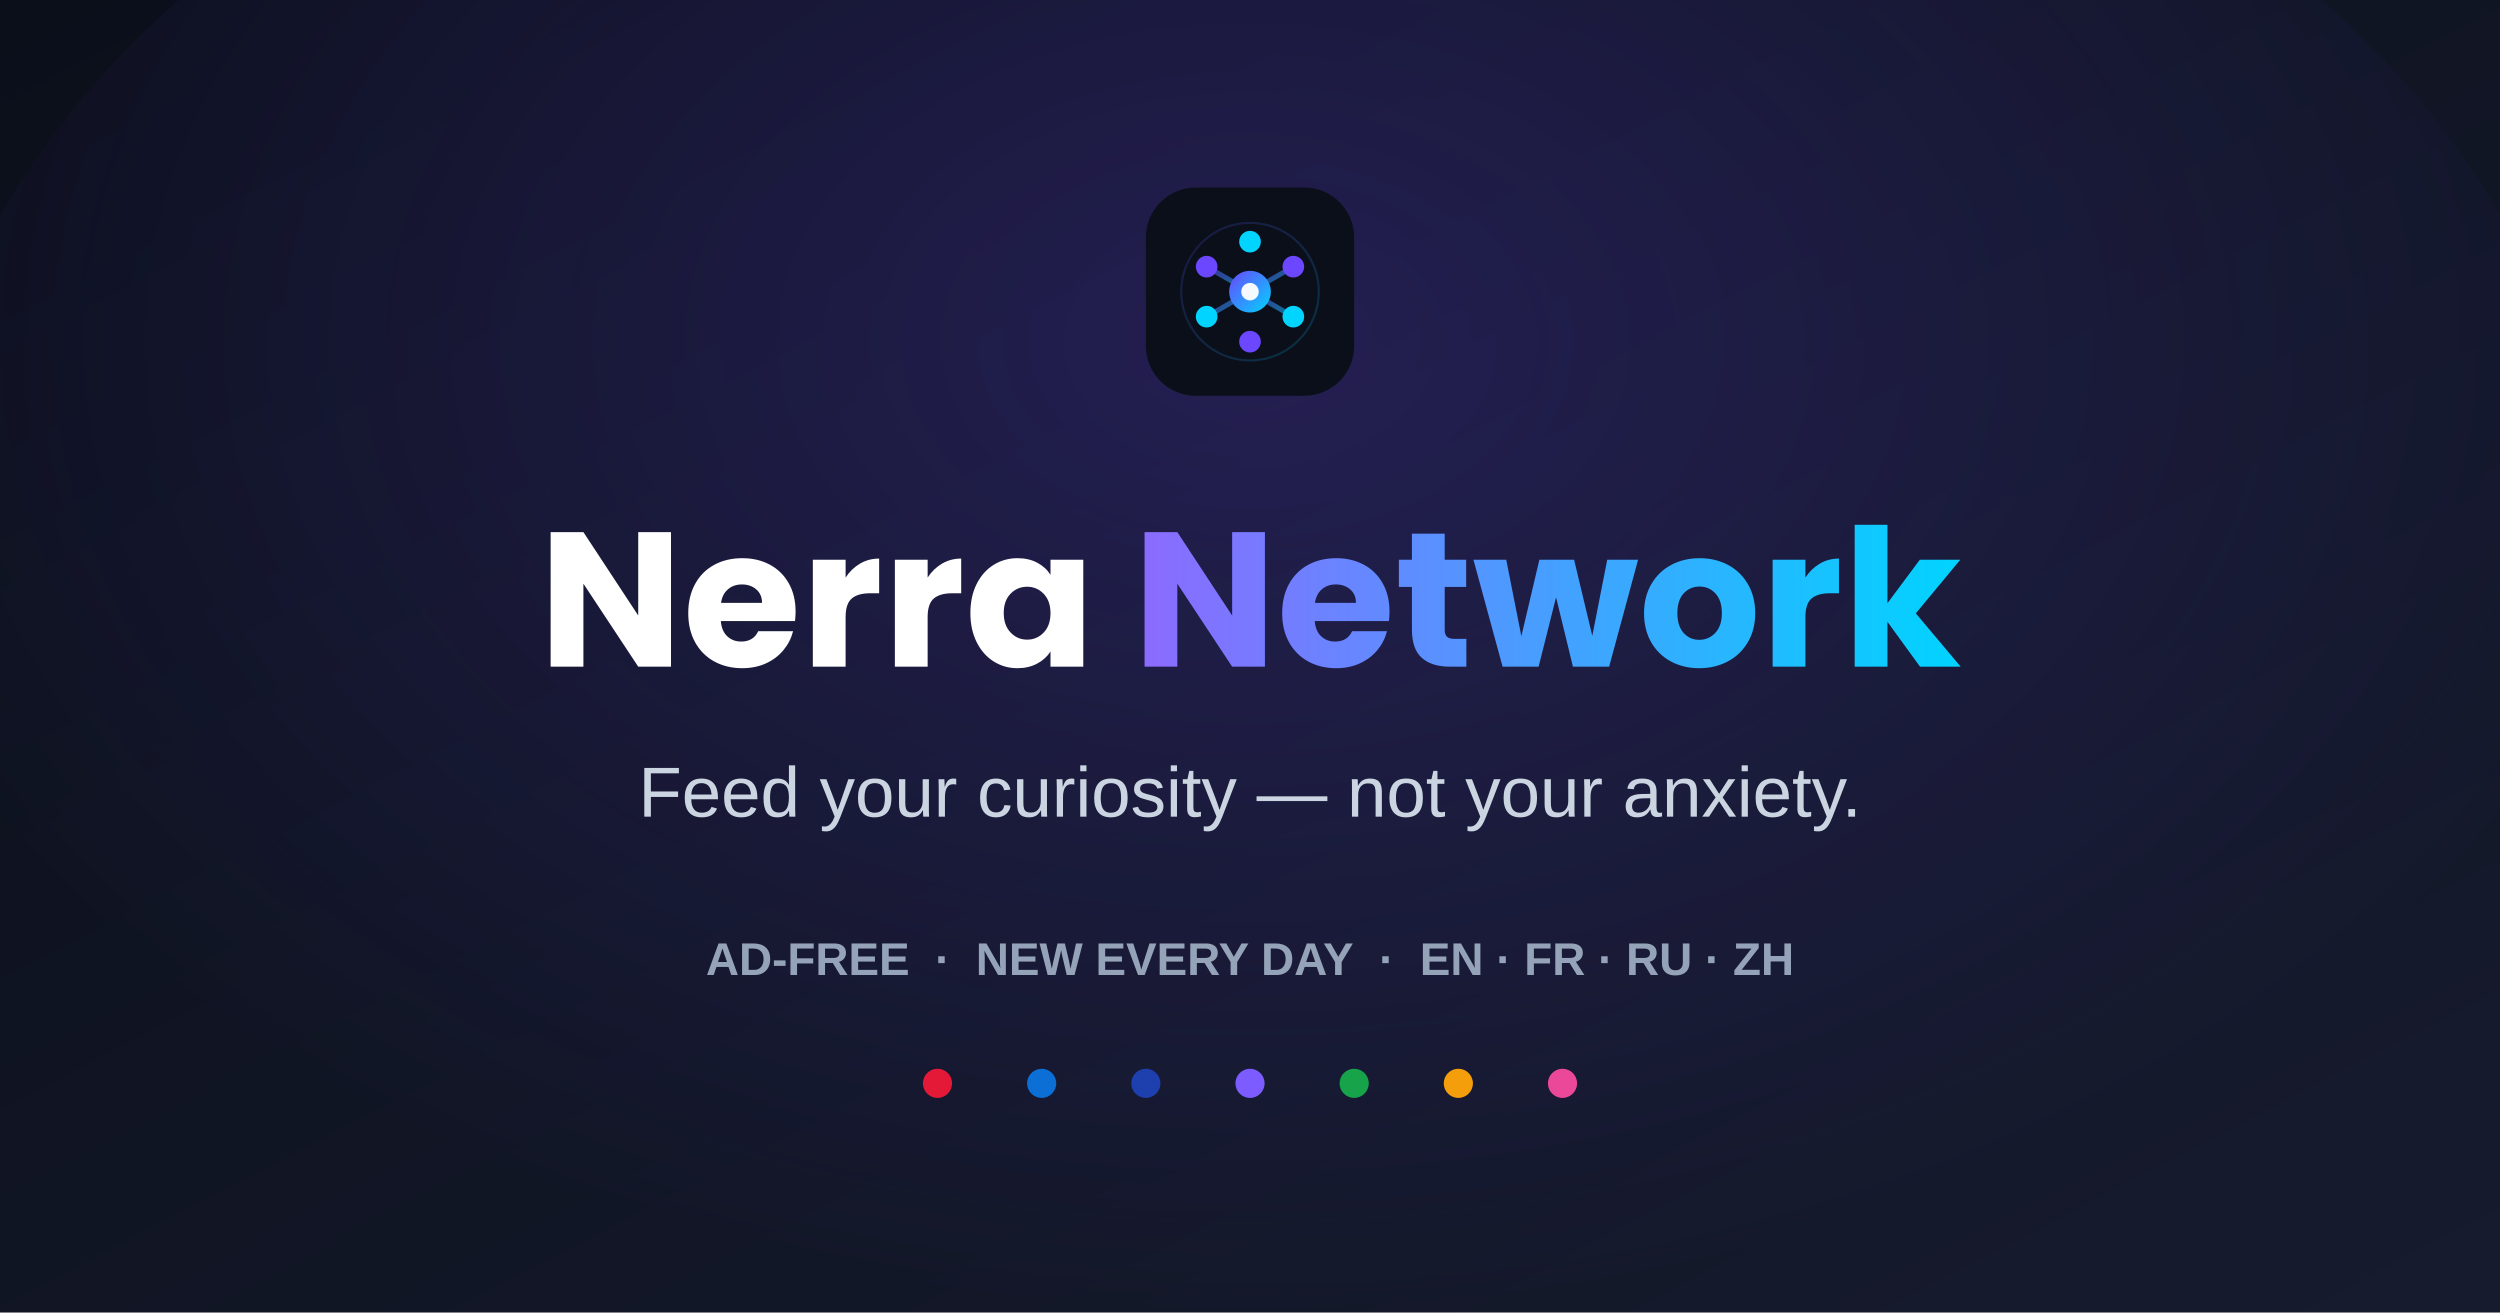
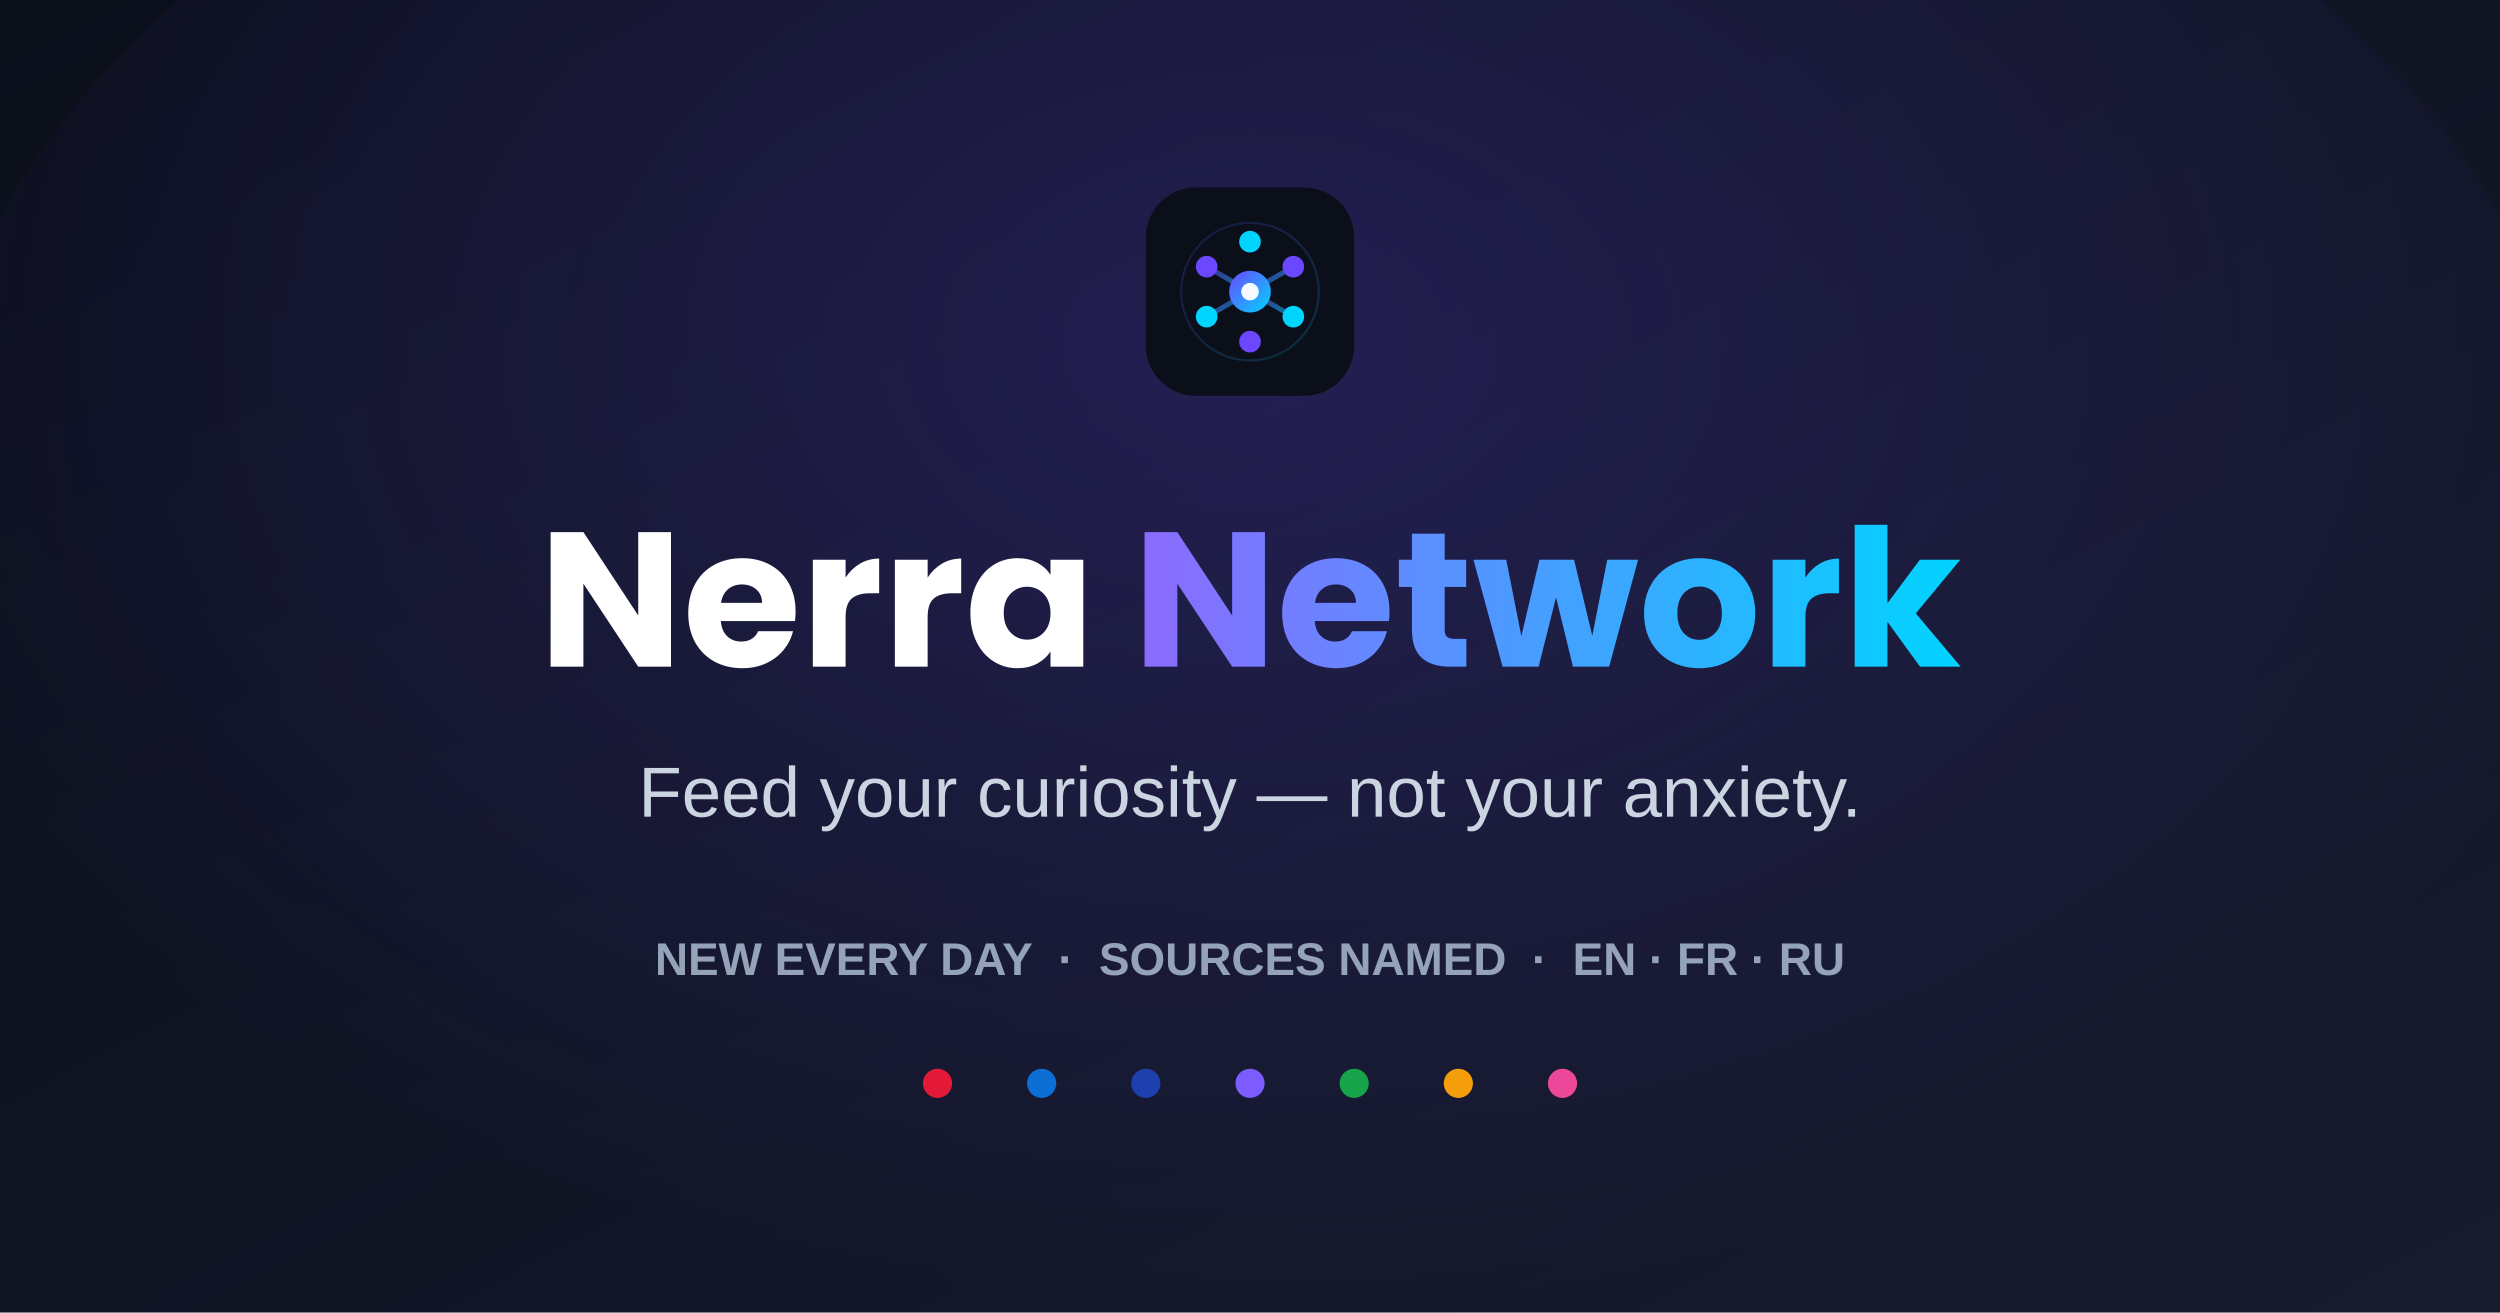
<svg xmlns="http://www.w3.org/2000/svg" viewBox="0 0 1200 630" width="1200" height="630" role="img" aria-label="Nerra Network">
  <defs>
    <linearGradient id="bg" x1="0%" y1="0%" x2="100%" y2="100%">
      <stop offset="0%" stop-color="#0B0F1A" />
      <stop offset="100%" stop-color="#161B2E" />
    </linearGradient>
    <linearGradient id="nerra" x1="0%" y1="0%" x2="100%" y2="100%">
      <stop offset="0%" stop-color="#6B47FF" />
      <stop offset="100%" stop-color="#00D4FF" />
    </linearGradient>
    <linearGradient id="nerraText" x1="0%" y1="0%" x2="100%" y2="0%">
      <stop offset="0%" stop-color="#8B6BFF" />
      <stop offset="100%" stop-color="#00D4FF" />
    </linearGradient>
    <radialGradient id="glow" cx="50%" cy="40%" r="55%">
      <stop offset="0%" stop-color="#6B47FF" stop-opacity="0.22" />
      <stop offset="100%" stop-color="#6B47FF" stop-opacity="0" />
    </radialGradient>
  </defs>
  <rect width="1200" height="630" fill="url(#bg)" />
  <ellipse cx="600" cy="250" rx="640" ry="420" fill="url(#glow)" />
  <line x1="0" y1="4" x2="1200" y2="4" stroke="url(#nerra)" stroke-width="6" />
  <g transform="translate(550,90) scale(1.0)">
    <rect width="100" height="100" rx="24" fill="#0B0F1A" />
    <circle cx="50" cy="50" r="33" fill="none" stroke="url(#nerra)" stroke-width="1" opacity="0.18" />
    <g stroke="url(#nerra)" stroke-width="2.4" stroke-linecap="round" opacity="0.55">
      <line x1="50" y1="50" x2="50" y2="26" />
      <line x1="50" y1="50" x2="70.8" y2="38" />
      <line x1="50" y1="50" x2="70.8" y2="62" />
      <line x1="50" y1="50" x2="50" y2="74" />
      <line x1="50" y1="50" x2="29.2" y2="62" />
      <line x1="50" y1="50" x2="29.2" y2="38" />
    </g>
    <circle cx="50" cy="26" r="5.2" fill="#00D4FF" />
    <circle cx="70.8" cy="38" r="5.2" fill="#6B47FF" />
    <circle cx="70.8" cy="62" r="5.2" fill="#00D4FF" />
    <circle cx="50" cy="74" r="5.2" fill="#6B47FF" />
    <circle cx="29.2" cy="62" r="5.2" fill="#00D4FF" />
    <circle cx="29.2" cy="38" r="5.2" fill="#6B47FF" />
    <circle cx="50" cy="50" r="10" fill="url(#nerra)" />
    <circle cx="50" cy="50" r="4.2" fill="#FFFFFF" opacity="0.95" />
  </g>
  <g transform="translate(258.60,320.00) scale(0.092,-0.092)">
    <path d="M690 0H519L233 433V0H62V702H233L519 267V702H690ZM1337 238H950Q954 186 983.5 158.5Q1013 131 1056 131Q1120 131 1145 185H1327Q1313 130 1276.5 86.0Q1240 42 1185.0 17.0Q1130 -8 1062 -8Q980 -8 916.0 27.0Q852 62 816.0 127.0Q780 192 780 279Q780 366 815.5 431.0Q851 496 915.0 531.0Q979 566 1062 566Q1143 566 1206.0 532.0Q1269 498 1304.5 435.0Q1340 372 1340 288Q1340 264 1337 238ZM1165 333Q1165 377 1135.0 403.0Q1105 429 1060 429Q1017 429 987.5 404.0Q958 379 951 333ZM1776 564V383H1729Q1665 383 1633.0 355.5Q1601 328 1601 259V0H1430V558H1601V465Q1631 511 1676.0 537.5Q1721 564 1776 564ZM2204 564V383H2157Q2093 383 2061.0 355.5Q2029 328 2029 259V0H1858V558H2029V465Q2059 511 2104.0 537.5Q2149 564 2204 564ZM2498 566Q2557 566 2601.5 542.0Q2646 518 2670 479V558H2841V0H2670V79Q2645 40 2600.5 16.0Q2556 -8 2497 -8Q2429 -8 2373.0 27.5Q2317 63 2284.5 128.5Q2252 194 2252 280Q2252 366 2284.5 431.0Q2317 496 2373.0 531.0Q2429 566 2498 566ZM2548 417Q2497 417 2461.5 380.5Q2426 344 2426 280Q2426 216 2461.5 178.5Q2497 141 2548 141Q2599 141 2634.5 178.0Q2670 215 2670 279Q2670 343 2634.5 380.0Q2599 417 2548 417Z" fill="#FFFFFF" />
  </g>
  <g transform="translate(543.68,320.00) scale(0.092,-0.092)">
    <path d="M690 0H519L233 433V0H62V702H233L519 267V702H690ZM1337 238H950Q954 186 983.5 158.5Q1013 131 1056 131Q1120 131 1145 185H1327Q1313 130 1276.5 86.0Q1240 42 1185.0 17.0Q1130 -8 1062 -8Q980 -8 916.0 27.0Q852 62 816.0 127.0Q780 192 780 279Q780 366 815.5 431.0Q851 496 915.0 531.0Q979 566 1062 566Q1143 566 1206.0 532.0Q1269 498 1304.5 435.0Q1340 372 1340 288Q1340 264 1337 238ZM1165 333Q1165 377 1135.0 403.0Q1105 429 1060 429Q1017 429 987.5 404.0Q958 379 951 333ZM1741 145V0H1654Q1561 0 1509.0 45.5Q1457 91 1457 194V416H1389V558H1457V694H1628V558H1740V416H1628V192Q1628 167 1640.0 156.0Q1652 145 1680 145ZM2637 558 2486 0H2297L2209 362L2118 0H1930L1778 558H1949L2028 159L2122 558H2303L2398 161L2476 558ZM2668 279Q2668 365 2706.0 430.5Q2744 496 2810.0 531.0Q2876 566 2958 566Q3040 566 3106.0 531.0Q3172 496 3210.0 430.5Q3248 365 3248 279Q3248 193 3209.5 127.5Q3171 62 3104.5 27.0Q3038 -8 2956 -8Q2874 -8 2808.5 27.0Q2743 62 2705.5 127.0Q2668 192 2668 279ZM3074 279Q3074 346 3040.5 382.0Q3007 418 2958 418Q2908 418 2875.0 382.5Q2842 347 2842 279Q2842 212 2874.5 176.0Q2907 140 2956 140Q3005 140 3039.5 176.0Q3074 212 3074 279ZM3685 564V383H3638Q3574 383 3542.0 355.5Q3510 328 3510 259V0H3339V558H3510V465Q3540 511 3585.0 537.5Q3630 564 3685 564ZM4108 0 3938 234V0H3767V740H3938V331L4107 558H4318L4086 278L4320 0Z" fill="url(#nerraText)" />
  </g>
  <text x="600" y="392" text-anchor="middle" textLength="560" lengthAdjust="spacingAndGlyphs" font-family="'DM Sans',Arial,sans-serif" font-weight="500" font-size="34" fill="#CBD5E1">Feed your curiosity — not your anxiety.</text>
-   <text x="600" y="468" text-anchor="middle" textLength="600" lengthAdjust="spacingAndGlyphs" font-family="'DM Sans',Arial,sans-serif" font-weight="600" font-size="22" fill="#94A3B8">AD-FREE  ·  NEW EVERY DAY  ·  EN · FR · RU · ZH</text>
+   <text x="600" y="468" text-anchor="middle" textLength="600" lengthAdjust="spacingAndGlyphs" font-family="'DM Sans',Arial,sans-serif" font-weight="600" font-size="22" fill="#94A3B8">NEW EVERY DAY  ·  SOURCES NAMED  ·  EN · FR · RU</text>
  <g transform="translate(600,520)">
    <circle cx="-150" cy="0" r="7" fill="#E31937" />
    <circle cx="-100" cy="0" r="7" fill="#0B6FD6" />
    <circle cx="-50" cy="0" r="7" fill="#1E40AF" />
    <circle cx="0" cy="0" r="7" fill="#7C5CFF" />
    <circle cx="50" cy="0" r="7" fill="#16A34A" />
    <circle cx="100" cy="0" r="7" fill="#F59E0B" />
    <circle cx="150" cy="0" r="7" fill="#EC4899" />
  </g>
</svg>
